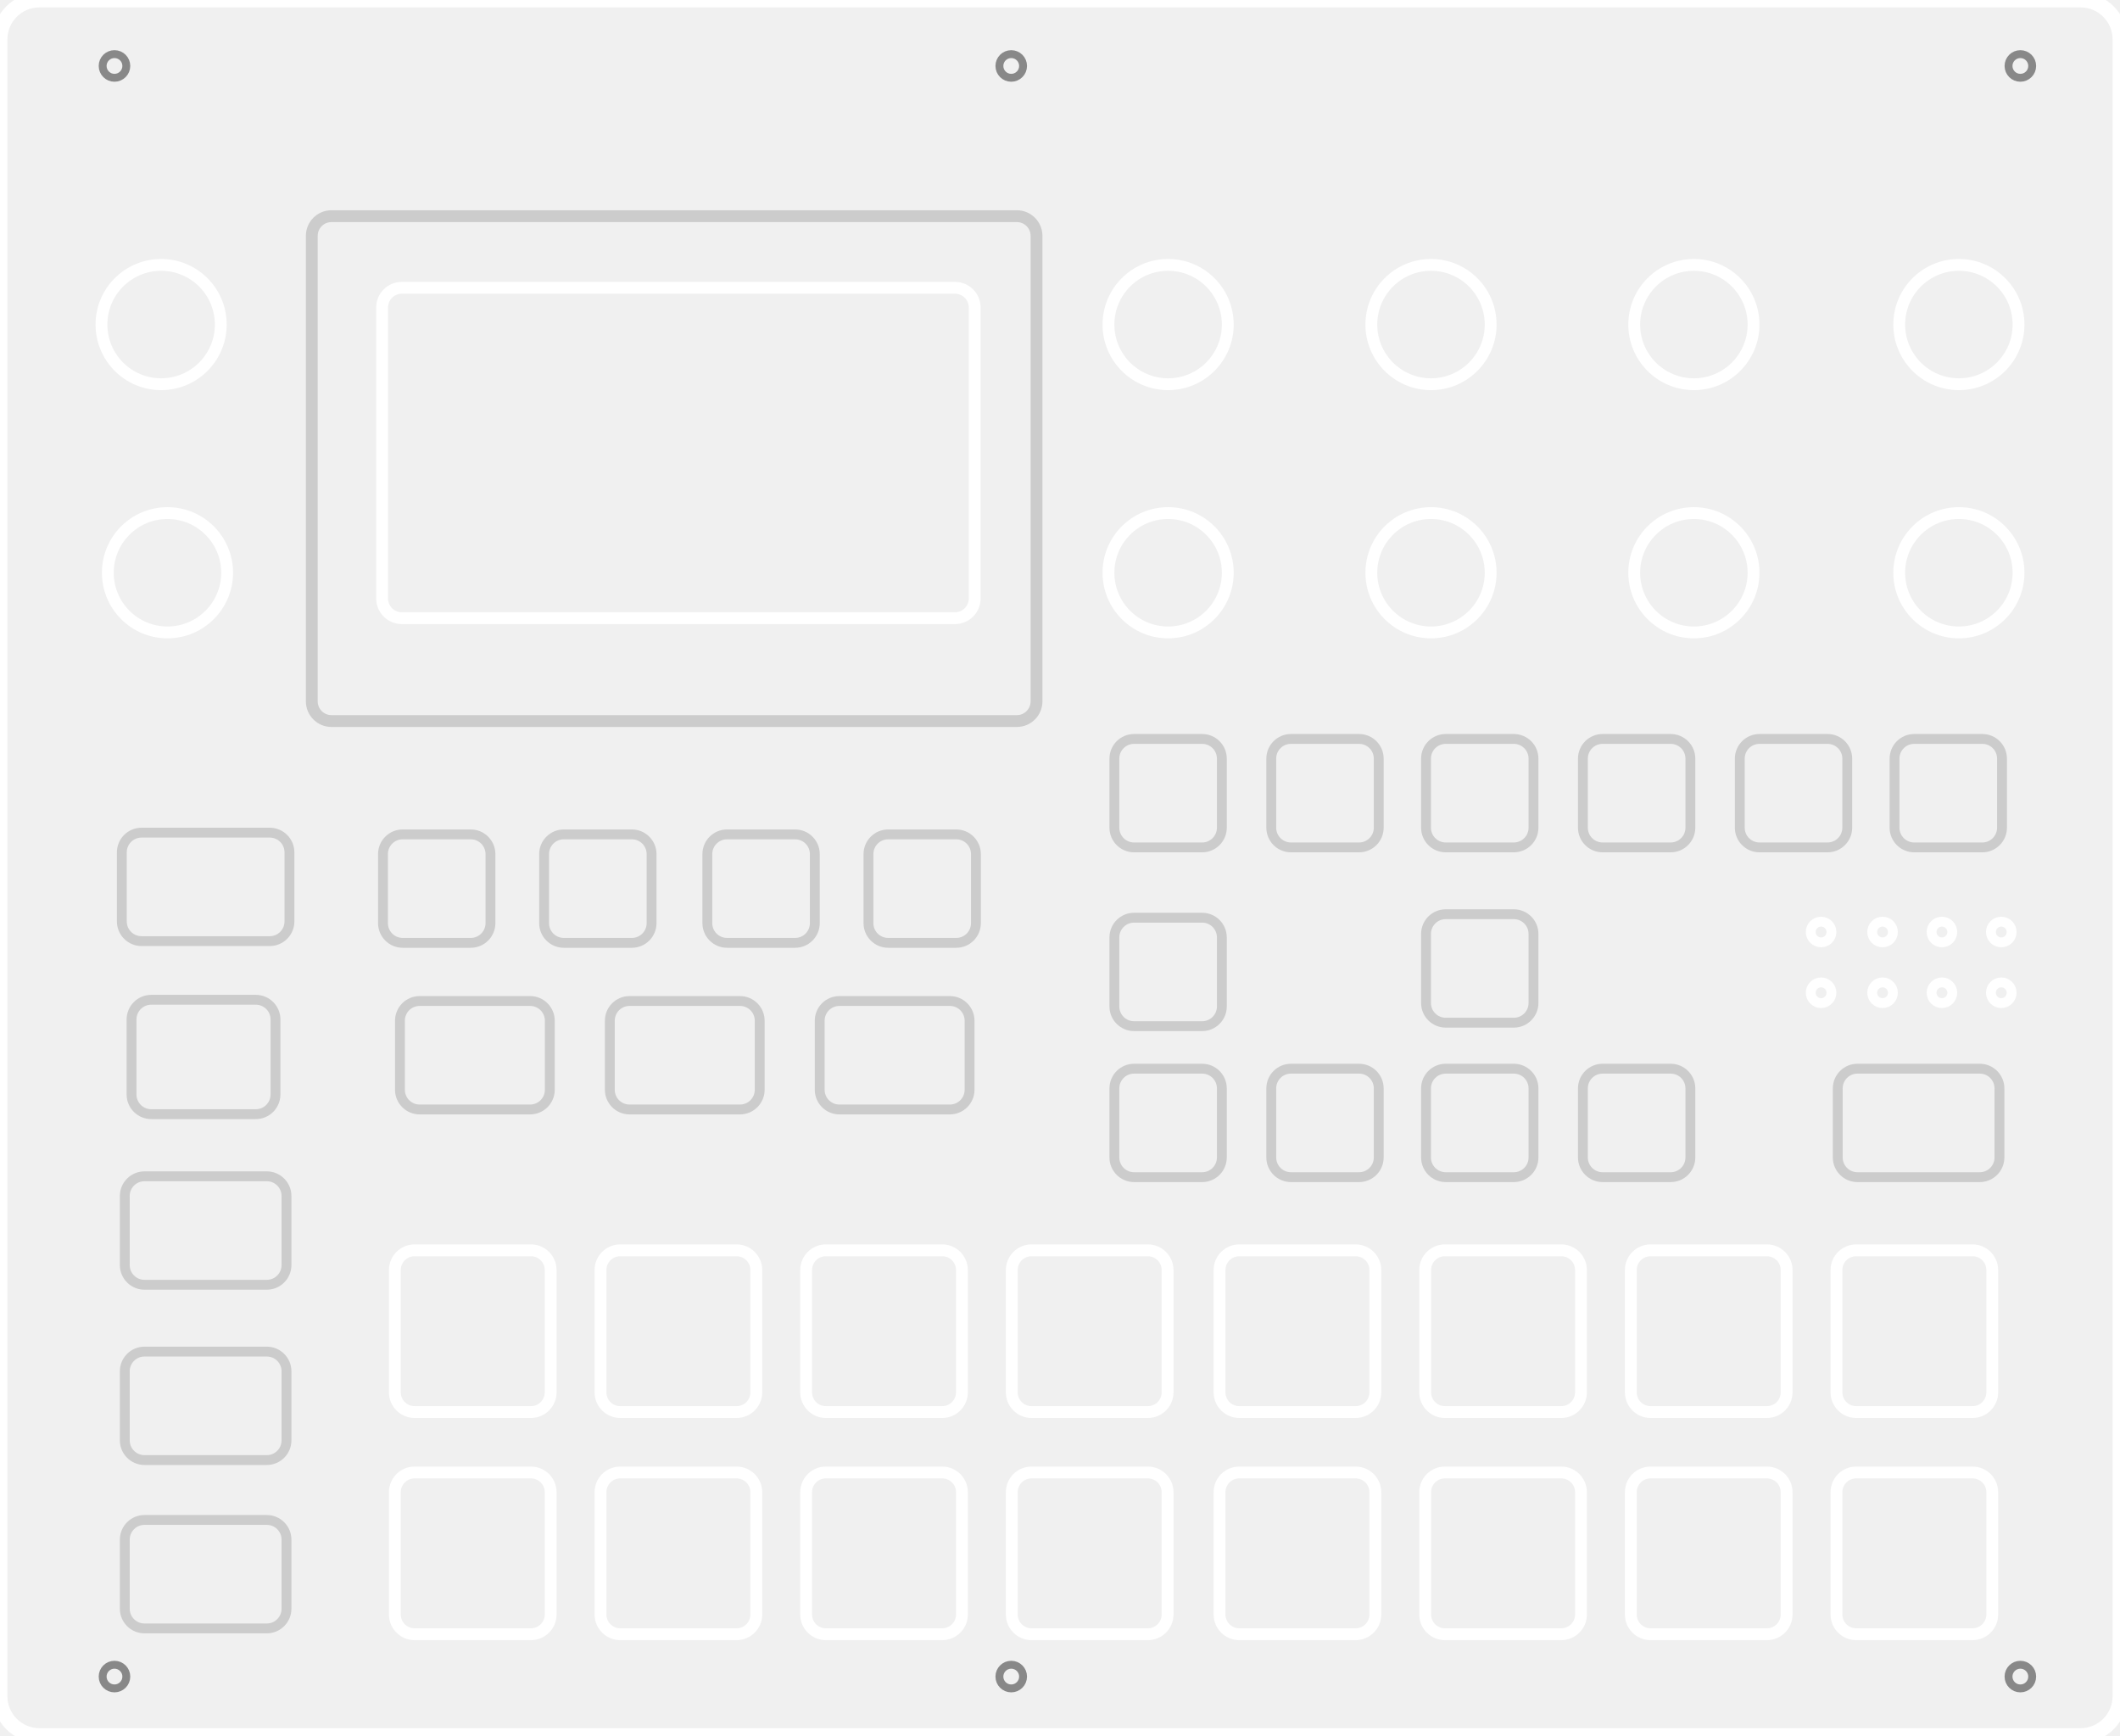
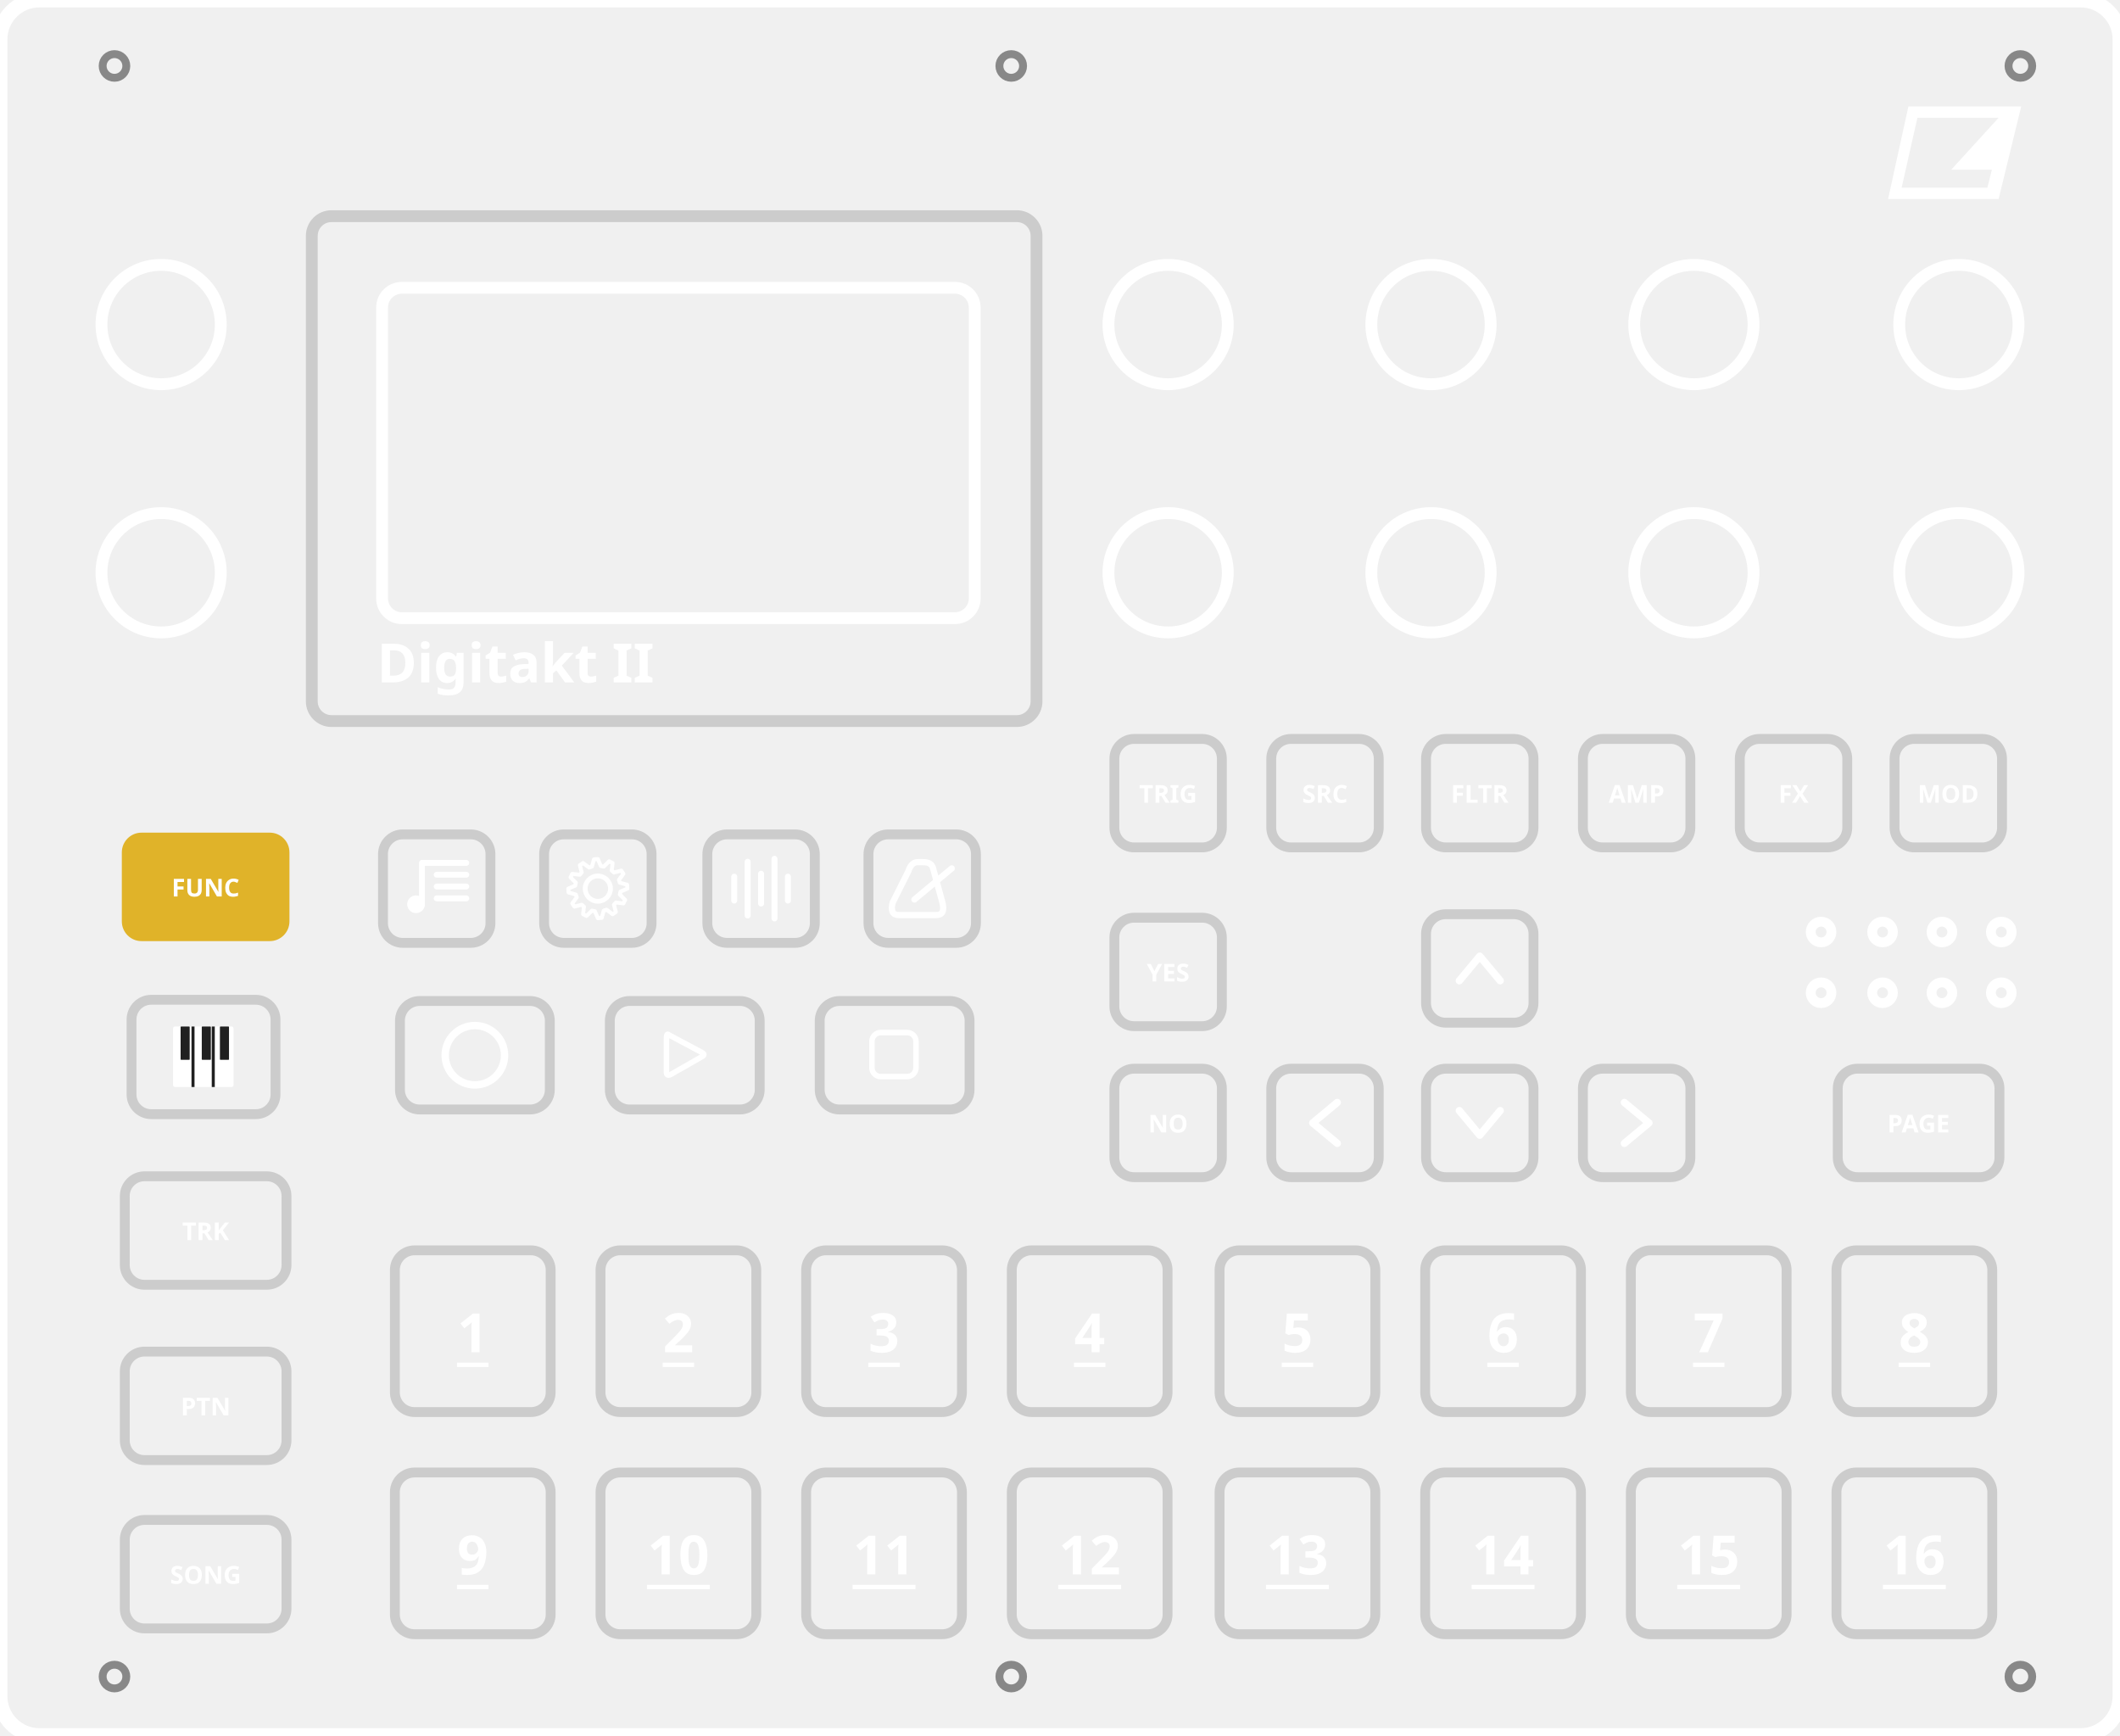
<svg xmlns="http://www.w3.org/2000/svg" baseProfile="full" height="176.0mm" version="1.1" viewBox="0 0 215.0 176.0" width="215.0mm">
  <defs />
  <rect fill="none" height="176.0" rx="4" stroke="#ffffff" stroke-width="1.5" width="215.0" x="0" y="0" />
  <rect fill="none" height="51.2" rx="2.0" stroke="#cccccc" stroke-width="1.2" width="73.5" x="31.62" y="21.92" />
+   <text dominant-baseline="central" fill="#ffffff" font-family="sans-serif" font-size="5.5" font-weight="bold" text-anchor="start" x="38.22" y="67.07">Digitakt II</text>
+   <path d="M5.848 0.015L38.335 0.015L31.837 26.654L0 26.654ZM8.447 3.264L3.899 23.405L28.589 23.405L29.888 18.207L18.193 18.207L31.837 3.264Z" fill="#ffffff" fill-rule="evenodd" stroke="none" stroke-linecap="round" stroke-linejoin="round" stroke-width="0" transform="translate(191.48 10.79211) scale(0.352166)" />
  <rect fill="none" height="33.5" rx="2.0" stroke="#ffffff" stroke-width="1.2" width="60.1" x="38.75" y="29.186" />
  <circle cx="11.61" cy="6.688" fill="none" r="1.2" stroke="#888888" stroke-width="0.8" />
  <circle cx="102.555" cy="6.688" fill="none" r="1.2" stroke="#888888" stroke-width="0.8" />
  <circle cx="204.895" cy="6.688" fill="none" r="1.2" stroke="#888888" stroke-width="0.8" />
  <circle cx="11.61" cy="170.016" fill="none" r="1.2" stroke="#888888" stroke-width="0.8" />
  <circle cx="102.555" cy="170.016" fill="none" r="1.2" stroke="#888888" stroke-width="0.8" />
  <circle cx="204.895" cy="170.016" fill="none" r="1.2" stroke="#888888" stroke-width="0.8" />
  <circle cx="16.34" cy="32.912" fill="none" r="6.05" stroke="#ffffff" stroke-width="1.2" />
-   <circle cx="16.985" cy="58.08" fill="none" r="6.05" stroke="#ffffff" stroke-width="1.2" />
+   <circle cx="16.34" cy="58.08" fill="none" r="6.05" stroke="#ffffff" stroke-width="1.2" />
  <circle cx="118.465" cy="32.912" fill="none" r="6.05" stroke="#ffffff" stroke-width="1.2" />
  <circle cx="145.125" cy="32.912" fill="none" r="6.05" stroke="#ffffff" stroke-width="1.2" />
  <circle cx="171.785" cy="32.912" fill="none" r="6.05" stroke="#ffffff" stroke-width="1.2" />
  <circle cx="198.66" cy="32.912" fill="none" r="6.05" stroke="#ffffff" stroke-width="1.2" />
  <circle cx="118.465" cy="58.08" fill="none" r="6.05" stroke="#ffffff" stroke-width="1.2" />
  <circle cx="145.125" cy="58.08" fill="none" r="6.05" stroke="#ffffff" stroke-width="1.2" />
  <circle cx="171.785" cy="58.08" fill="none" r="6.05" stroke="#ffffff" stroke-width="1.2" />
  <circle cx="198.66" cy="58.08" fill="none" r="6.05" stroke="#ffffff" stroke-width="1.2" />
-   <rect fill="none" height="11.0" rx="2.0" stroke="#cccccc" stroke-width="1.0" width="17.0" x="12.355" y="84.436" />
+   <rect fill="#E0B329" height="11.0" rx="2.0" stroke="none" stroke-width="1.0" width="17.0" x="12.355" y="84.436" />
+   <text dominant-baseline="central" fill="#ffffff" font-family="sans-serif" font-size="2.5" font-weight="bold" text-anchor="middle" x="20.855" y="89.936">FUNC</text>
  <rect fill="none" height="11.0" rx="2.0" stroke="#cccccc" stroke-width="1.0" width="10.9" x="38.84" y="84.612" />
+   <g transform="translate(44.29 90.112) scale(0.4258417) translate(-123.395 -257.154)">
+     <path d="M119.876 260.88V251.026H130.434M123.395 253.842H130.434M123.395 256.657H130.434M123.395 259.473H130.434" fill="none" stroke="#ffffff" stroke-linecap="round" stroke-linejoin="round" stroke-width="1.408" />
+     <circle cx="118.468" cy="260.88" fill="#ffffff" r="2.111" stroke="none" />
+   </g>
  <rect fill="none" height="11.0" rx="2.0" stroke="#cccccc" stroke-width="1.0" width="10.9" x="55.18" y="84.612" />
+   <g transform="translate(60.63 90.112) scale(0.4055883) translate(-170.23 -255.954)">
+     <path d="M170.23 248.563L170.974 250.301L171.705 250.446L173.058 249.125L173.925 249.553L173.701 251.43L174.262 251.922L176.093 251.454L176.63 252.258L175.497 253.771L175.737 254.478L177.557 254.988L177.62 255.953L175.883 256.697L175.737 257.429L177.058 258.782L176.63 259.649L174.753 259.424L174.262 259.985L174.729 261.817L173.925 262.354L172.412 261.22L171.705 261.46L171.195 263.281L170.23 263.344L169.486 261.606L168.754 261.46L167.402 262.782L166.534 262.354L166.759 260.476L166.198 259.985L164.366 260.453L163.829 259.649L164.963 258.135L164.723 257.429L162.902 256.918L162.839 255.953L164.577 255.209L164.723 254.478L163.401 253.125L163.829 252.258L165.707 252.483L166.198 251.922L165.731 250.09L166.534 249.553L168.048 250.686L168.754 250.446L169.265 248.626L170.23 248.563Z" fill="none" stroke="#ffffff" stroke-linejoin="round" stroke-width="0.985" />
+     <circle cx="170.23" cy="255.953" fill="none" r="3.167" stroke="#ffffff" stroke-width="1.197" />
+   </g>
  <rect fill="none" height="11.0" rx="2.0" stroke="#cccccc" stroke-width="1.0" width="10.9" x="71.735" y="84.612" />
+   <g transform="translate(77.185 90.112) scale(0.4297791) translate(-215.711 -255.954)">
+     <path d="M209.376 253.138V258.769M212.544 249.618V262.288M215.711 252.434V259.473M218.879 248.915V262.992M222.046 253.138V258.769" fill="none" stroke="#ffffff" stroke-linecap="round" stroke-linejoin="round" stroke-width="1.408" />
+   </g>
  <rect fill="none" height="11.0" rx="2.0" stroke="#cccccc" stroke-width="1.0" width="10.9" x="88.075" y="84.612" />
+   <g transform="translate(93.525 90.112) scale(0.4482578) translate(-262.844 -255.601)">
+     <path d="M266.089 253.894L267.419 258.769C267.888 260.646 267.419 261.584 266.011 261.584H257.565C256.157 261.584 255.688 260.646 256.157 258.769L259.676 251.73C260.146 250.322 260.849 249.618 261.788 249.618H263.196C264.369 249.618 265.073 250.088 265.307 251.026L266.089 253.894ZM266.089 253.894L261.084 258.065M266.089 253.894L269.531 251.026" fill="none" stroke="#ffffff" stroke-linecap="round" stroke-linejoin="round" stroke-width="1.408" />
+   </g>
  <rect fill="none" height="11.6" rx="2.0" stroke="#cccccc" stroke-width="1.0" width="14.6" x="13.34" y="101.384" />
+   <rect fill="#ffffff" height="6.132" rx="0.196" stroke="none" width="6.132" x="17.551" y="104.095" />
+   <line stroke="#202020" stroke-width="0.307" x1="19.574" x2="19.574" y1="104.095" y2="110.231" />
+   <line stroke="#202020" stroke-width="0.307" x1="21.628" x2="21.628" y1="104.095" y2="110.231" />
+   <rect fill="#202020" height="3.377" rx="0.052" stroke="none" width="0.92" x="18.317" y="104.095" />
+   <rect fill="#202020" height="3.377" rx="0.052" stroke="none" width="0.92" x="20.463" y="104.095" />
+   <rect fill="#202020" height="3.377" rx="0.052" stroke="none" width="0.92" x="22.303" y="104.095" />
  <rect fill="none" height="11.0" rx="2.0" stroke="#cccccc" stroke-width="1.0" width="15.2" x="40.56" y="101.508" />
+   <circle cx="48.16" cy="107.008" fill="none" r="3.01" stroke="#ffffff" stroke-width="0.752" />
  <rect fill="none" height="11.0" rx="2.0" stroke="#cccccc" stroke-width="1.0" width="15.2" x="61.845" y="101.508" />
+   <path d="M3.249 1.958C2.816 1.525 2.599 1.958 2.599 3.257V13.003C2.599 13.87 3.032 14.086 3.898 13.653L12.995 8.455C13.861 8.022 13.861 7.589 12.995 7.156L3.249 1.958Z" fill="none" stroke="#ffffff" stroke-linecap="round" stroke-linejoin="round" stroke-width="1.624" transform="translate(69.445 107.008) scale(0.34375) translate(-8.0 -8.0)" />
  <rect fill="none" height="11.0" rx="2.0" stroke="#cccccc" stroke-width="1.0" width="15.2" x="83.13" y="101.508" />
+   <path d="M3.411 1.145H10.233C11.489 1.145 12.507 2.163 12.507 3.419V10.241C12.507 11.497 11.489 12.515 10.233 12.515H3.411C2.155 12.515 1.137 11.497 1.137 10.241V3.419C1.137 2.163 2.155 1.145 3.411 1.145Z" fill="none" stroke="#ffffff" stroke-linecap="round" stroke-linejoin="round" stroke-width="1.421" transform="translate(90.73 107.008) scale(0.3928571) translate(-7.0 -7.0)" />
  <rect fill="none" height="11.0" rx="2.0" stroke="#cccccc" stroke-width="1.0" width="16.4" x="12.655" y="119.284" />
+   <text dominant-baseline="central" fill="#ffffff" font-family="sans-serif" font-size="2.5" font-weight="bold" text-anchor="middle" x="20.855" y="124.784">TRK</text>
  <rect fill="none" height="11.0" rx="2.0" stroke="#cccccc" stroke-width="1.0" width="16.4" x="12.655" y="137.06" />
+   <text dominant-baseline="central" fill="#ffffff" font-family="sans-serif" font-size="2.5" font-weight="bold" text-anchor="middle" x="20.855" y="142.56">PTN</text>
  <rect fill="none" height="11.0" rx="2.0" stroke="#cccccc" stroke-width="1.0" width="16.4" x="12.655" y="154.132" />
+   <text dominant-baseline="central" fill="#ffffff" font-family="sans-serif" font-size="2.5" font-weight="bold" text-anchor="middle" x="20.855" y="159.632">SONG</text>
  <rect fill="none" height="11.0" rx="2.0" stroke="#cccccc" stroke-width="1.0" width="10.9" x="113.015" y="74.932" />
+   <text dominant-baseline="central" fill="#ffffff" font-family="sans-serif" font-size="2.5" font-weight="bold" text-anchor="middle" x="118.465" y="80.432">TRIG</text>
  <rect fill="none" height="11.0" rx="2.0" stroke="#cccccc" stroke-width="1.0" width="10.9" x="128.925" y="74.932" />
+   <text dominant-baseline="central" fill="#ffffff" font-family="sans-serif" font-size="2.5" font-weight="bold" text-anchor="middle" x="134.375" y="80.432">SRC</text>
  <rect fill="none" height="11.0" rx="2.0" stroke="#cccccc" stroke-width="1.0" width="10.9" x="144.62" y="74.932" />
+   <text dominant-baseline="central" fill="#ffffff" font-family="sans-serif" font-size="2.5" font-weight="bold" text-anchor="middle" x="150.07" y="80.432">FLTR</text>
  <rect fill="none" height="11.0" rx="2.0" stroke="#cccccc" stroke-width="1.0" width="10.9" x="160.53" y="74.932" />
+   <text dominant-baseline="central" fill="#ffffff" font-family="sans-serif" font-size="2.5" font-weight="bold" text-anchor="middle" x="165.98" y="80.432">AMP</text>
  <rect fill="none" height="11.0" rx="2.0" stroke="#cccccc" stroke-width="1.0" width="10.9" x="176.44" y="74.932" />
+   <text dominant-baseline="central" fill="#ffffff" font-family="sans-serif" font-size="2.5" font-weight="bold" text-anchor="middle" x="181.89" y="80.432">FX</text>
  <rect fill="none" height="11.0" rx="2.0" stroke="#cccccc" stroke-width="1.0" width="10.9" x="192.135" y="74.932" />
+   <text dominant-baseline="central" fill="#ffffff" font-family="sans-serif" font-size="2.5" font-weight="bold" text-anchor="middle" x="197.585" y="80.432">MOD</text>
  <rect fill="none" height="11.0" rx="2.0" stroke="#cccccc" stroke-width="1.0" width="10.9" x="113.015" y="93.06" />
+   <text dominant-baseline="central" fill="#ffffff" font-family="sans-serif" font-size="2.5" font-weight="bold" text-anchor="middle" x="118.465" y="98.56">YES</text>
  <rect fill="none" height="11.0" rx="2.0" stroke="#cccccc" stroke-width="1.0" width="10.9" x="144.62" y="92.708" />
+   <polyline fill="none" points="147.999,99.451 150.07,96.965 152.141,99.451" stroke="#ffffff" stroke-linecap="round" stroke-linejoin="round" stroke-width="0.746" />
  <rect fill="none" height="11.0" rx="2.0" stroke="#cccccc" stroke-width="1.0" width="10.9" x="113.015" y="108.372" />
+   <text dominant-baseline="central" fill="#ffffff" font-family="sans-serif" font-size="2.5" font-weight="bold" text-anchor="middle" x="118.465" y="113.872">NO</text>
  <rect fill="none" height="11.0" rx="2.0" stroke="#cccccc" stroke-width="1.0" width="10.9" x="128.925" y="108.372" />
+   <polyline fill="none" points="135.618,111.801 133.132,113.872 135.618,115.943" stroke="#ffffff" stroke-linecap="round" stroke-linejoin="round" stroke-width="0.746" />
  <rect fill="none" height="11.0" rx="2.0" stroke="#cccccc" stroke-width="1.0" width="10.9" x="144.62" y="108.372" />
+   <polyline fill="none" points="147.999,112.629 150.07,115.115 152.141,112.629" stroke="#ffffff" stroke-linecap="round" stroke-linejoin="round" stroke-width="0.746" />
  <rect fill="none" height="11.0" rx="2.0" stroke="#cccccc" stroke-width="1.0" width="10.9" x="160.53" y="108.372" />
+   <polyline fill="none" points="164.737,111.801 167.223,113.872 164.737,115.943" stroke="#ffffff" stroke-linecap="round" stroke-linejoin="round" stroke-width="0.746" />
  <rect fill="none" height="11.0" rx="2.0" stroke="#cccccc" stroke-width="1.0" width="16.4" x="186.375" y="108.372" />
+   <text dominant-baseline="central" fill="#ffffff" font-family="sans-serif" font-size="2.5" font-weight="bold" text-anchor="middle" x="194.575" y="113.872">PAGE</text>
  <circle cx="184.685" cy="94.512" fill="none" r="1.05" stroke="#ffffff" stroke-width="1.0" />
  <circle cx="190.92" cy="94.512" fill="none" r="1.05" stroke="#ffffff" stroke-width="1.0" />
  <circle cx="196.94" cy="94.512" fill="none" r="1.05" stroke="#ffffff" stroke-width="1.0" />
  <circle cx="202.96" cy="94.512" fill="none" r="1.05" stroke="#ffffff" stroke-width="1.0" />
  <circle cx="184.685" cy="100.672" fill="none" r="1.05" stroke="#ffffff" stroke-width="1.0" />
  <circle cx="190.92" cy="100.672" fill="none" r="1.05" stroke="#ffffff" stroke-width="1.0" />
  <circle cx="196.94" cy="100.672" fill="none" r="1.05" stroke="#ffffff" stroke-width="1.0" />
  <circle cx="202.96" cy="100.672" fill="none" r="1.05" stroke="#ffffff" stroke-width="1.0" />
-   <rect fill="none" height="16.4" rx="2.0" stroke="#ffffff" stroke-width="1.2" width="15.8" x="40.045" y="126.792" />
-   <rect fill="none" height="16.4" rx="2.0" stroke="#ffffff" stroke-width="1.2" width="15.8" x="60.9" y="126.792" />
-   <rect fill="none" height="16.4" rx="2.0" stroke="#ffffff" stroke-width="1.2" width="15.8" x="81.755" y="126.792" />
-   <rect fill="none" height="16.4" rx="2.0" stroke="#ffffff" stroke-width="1.2" width="15.8" x="102.61" y="126.792" />
-   <rect fill="none" height="16.4" rx="2.0" stroke="#ffffff" stroke-width="1.2" width="15.8" x="123.68" y="126.792" />
-   <rect fill="none" height="16.4" rx="2.0" stroke="#ffffff" stroke-width="1.2" width="15.8" x="144.535" y="126.792" />
-   <rect fill="none" height="16.4" rx="2.0" stroke="#ffffff" stroke-width="1.2" width="15.8" x="165.39" y="126.792" />
-   <rect fill="none" height="16.4" rx="2.0" stroke="#ffffff" stroke-width="1.2" width="15.8" x="186.245" y="126.792" />
-   <rect fill="none" height="16.4" rx="2.0" stroke="#ffffff" stroke-width="1.2" width="15.8" x="40.045" y="149.32" />
-   <rect fill="none" height="16.4" rx="2.0" stroke="#ffffff" stroke-width="1.2" width="15.8" x="60.9" y="149.32" />
-   <rect fill="none" height="16.4" rx="2.0" stroke="#ffffff" stroke-width="1.2" width="15.8" x="81.755" y="149.32" />
-   <rect fill="none" height="16.4" rx="2.0" stroke="#ffffff" stroke-width="1.2" width="15.8" x="102.61" y="149.32" />
-   <rect fill="none" height="16.4" rx="2.0" stroke="#ffffff" stroke-width="1.2" width="15.8" x="123.68" y="149.32" />
-   <rect fill="none" height="16.4" rx="2.0" stroke="#ffffff" stroke-width="1.2" width="15.8" x="144.535" y="149.32" />
-   <rect fill="none" height="16.4" rx="2.0" stroke="#ffffff" stroke-width="1.2" width="15.8" x="165.39" y="149.32" />
-   <rect fill="none" height="16.4" rx="2.0" stroke="#ffffff" stroke-width="1.2" width="15.8" x="186.245" y="149.32" />
+   <rect fill="none" height="16.4" rx="2.0" stroke="#cccccc" stroke-width="1.0" width="15.8" x="40.045" y="126.792" />
+   <text dominant-baseline="central" fill="#ffffff" font-family="sans-serif" font-size="5.5" font-weight="bold" text-anchor="middle" x="47.945" y="134.992">1</text>
+   <line stroke="#ffffff" stroke-width="0.44" x1="46.35" x2="49.54" y1="138.402" y2="138.402" />
+   <rect fill="none" height="16.4" rx="2.0" stroke="#cccccc" stroke-width="1.0" width="15.8" x="60.9" y="126.792" />
+   <text dominant-baseline="central" fill="#ffffff" font-family="sans-serif" font-size="5.5" font-weight="bold" text-anchor="middle" x="68.8" y="134.992">2</text>
+   <line stroke="#ffffff" stroke-width="0.44" x1="67.205" x2="70.395" y1="138.402" y2="138.402" />
+   <rect fill="none" height="16.4" rx="2.0" stroke="#cccccc" stroke-width="1.0" width="15.8" x="81.755" y="126.792" />
+   <text dominant-baseline="central" fill="#ffffff" font-family="sans-serif" font-size="5.5" font-weight="bold" text-anchor="middle" x="89.655" y="134.992">3</text>
+   <line stroke="#ffffff" stroke-width="0.44" x1="88.06" x2="91.25" y1="138.402" y2="138.402" />
+   <rect fill="none" height="16.4" rx="2.0" stroke="#cccccc" stroke-width="1.0" width="15.8" x="102.61" y="126.792" />
+   <text dominant-baseline="central" fill="#ffffff" font-family="sans-serif" font-size="5.5" font-weight="bold" text-anchor="middle" x="110.51" y="134.992">4</text>
+   <line stroke="#ffffff" stroke-width="0.44" x1="108.915" x2="112.105" y1="138.402" y2="138.402" />
+   <rect fill="none" height="16.4" rx="2.0" stroke="#cccccc" stroke-width="1.0" width="15.8" x="123.68" y="126.792" />
+   <text dominant-baseline="central" fill="#ffffff" font-family="sans-serif" font-size="5.5" font-weight="bold" text-anchor="middle" x="131.58" y="134.992">5</text>
+   <line stroke="#ffffff" stroke-width="0.44" x1="129.985" x2="133.175" y1="138.402" y2="138.402" />
+   <rect fill="none" height="16.4" rx="2.0" stroke="#cccccc" stroke-width="1.0" width="15.8" x="144.535" y="126.792" />
+   <text dominant-baseline="central" fill="#ffffff" font-family="sans-serif" font-size="5.5" font-weight="bold" text-anchor="middle" x="152.435" y="134.992">6</text>
+   <line stroke="#ffffff" stroke-width="0.44" x1="150.84" x2="154.03" y1="138.402" y2="138.402" />
+   <rect fill="none" height="16.4" rx="2.0" stroke="#cccccc" stroke-width="1.0" width="15.8" x="165.39" y="126.792" />
+   <text dominant-baseline="central" fill="#ffffff" font-family="sans-serif" font-size="5.5" font-weight="bold" text-anchor="middle" x="173.29" y="134.992">7</text>
+   <line stroke="#ffffff" stroke-width="0.44" x1="171.695" x2="174.885" y1="138.402" y2="138.402" />
+   <rect fill="none" height="16.4" rx="2.0" stroke="#cccccc" stroke-width="1.0" width="15.8" x="186.245" y="126.792" />
+   <text dominant-baseline="central" fill="#ffffff" font-family="sans-serif" font-size="5.5" font-weight="bold" text-anchor="middle" x="194.145" y="134.992">8</text>
+   <line stroke="#ffffff" stroke-width="0.44" x1="192.55" x2="195.74" y1="138.402" y2="138.402" />
+   <rect fill="none" height="16.4" rx="2.0" stroke="#cccccc" stroke-width="1.0" width="15.8" x="40.045" y="149.32" />
+   <text dominant-baseline="central" fill="#ffffff" font-family="sans-serif" font-size="5.5" font-weight="bold" text-anchor="middle" x="47.945" y="157.52">9</text>
+   <line stroke="#ffffff" stroke-width="0.44" x1="46.35" x2="49.54" y1="160.93" y2="160.93" />
+   <rect fill="none" height="16.4" rx="2.0" stroke="#cccccc" stroke-width="1.0" width="15.8" x="60.9" y="149.32" />
+   <text dominant-baseline="central" fill="#ffffff" font-family="sans-serif" font-size="5.5" font-weight="bold" text-anchor="middle" x="68.8" y="157.52">10</text>
+   <line stroke="#ffffff" stroke-width="0.44" x1="65.61" x2="71.99" y1="160.93" y2="160.93" />
+   <rect fill="none" height="16.4" rx="2.0" stroke="#cccccc" stroke-width="1.0" width="15.8" x="81.755" y="149.32" />
+   <text dominant-baseline="central" fill="#ffffff" font-family="sans-serif" font-size="5.5" font-weight="bold" text-anchor="middle" x="89.655" y="157.52">11</text>
+   <line stroke="#ffffff" stroke-width="0.44" x1="86.465" x2="92.845" y1="160.93" y2="160.93" />
+   <rect fill="none" height="16.4" rx="2.0" stroke="#cccccc" stroke-width="1.0" width="15.8" x="102.61" y="149.32" />
+   <text dominant-baseline="central" fill="#ffffff" font-family="sans-serif" font-size="5.5" font-weight="bold" text-anchor="middle" x="110.51" y="157.52">12</text>
+   <line stroke="#ffffff" stroke-width="0.44" x1="107.32" x2="113.7" y1="160.93" y2="160.93" />
+   <rect fill="none" height="16.4" rx="2.0" stroke="#cccccc" stroke-width="1.0" width="15.8" x="123.68" y="149.32" />
+   <text dominant-baseline="central" fill="#ffffff" font-family="sans-serif" font-size="5.5" font-weight="bold" text-anchor="middle" x="131.58" y="157.52">13</text>
+   <line stroke="#ffffff" stroke-width="0.44" x1="128.39" x2="134.77" y1="160.93" y2="160.93" />
+   <rect fill="none" height="16.4" rx="2.0" stroke="#cccccc" stroke-width="1.0" width="15.8" x="144.535" y="149.32" />
+   <text dominant-baseline="central" fill="#ffffff" font-family="sans-serif" font-size="5.5" font-weight="bold" text-anchor="middle" x="152.435" y="157.52">14</text>
+   <line stroke="#ffffff" stroke-width="0.44" x1="149.245" x2="155.625" y1="160.93" y2="160.93" />
+   <rect fill="none" height="16.4" rx="2.0" stroke="#cccccc" stroke-width="1.0" width="15.8" x="165.39" y="149.32" />
+   <text dominant-baseline="central" fill="#ffffff" font-family="sans-serif" font-size="5.5" font-weight="bold" text-anchor="middle" x="173.29" y="157.52">15</text>
+   <line stroke="#ffffff" stroke-width="0.44" x1="170.1" x2="176.48" y1="160.93" y2="160.93" />
+   <rect fill="none" height="16.4" rx="2.0" stroke="#cccccc" stroke-width="1.0" width="15.8" x="186.245" y="149.32" />
+   <text dominant-baseline="central" fill="#ffffff" font-family="sans-serif" font-size="5.5" font-weight="bold" text-anchor="middle" x="194.145" y="157.52">16</text>
+   <line stroke="#ffffff" stroke-width="0.44" x1="190.955" x2="197.335" y1="160.93" y2="160.93" />
</svg>
